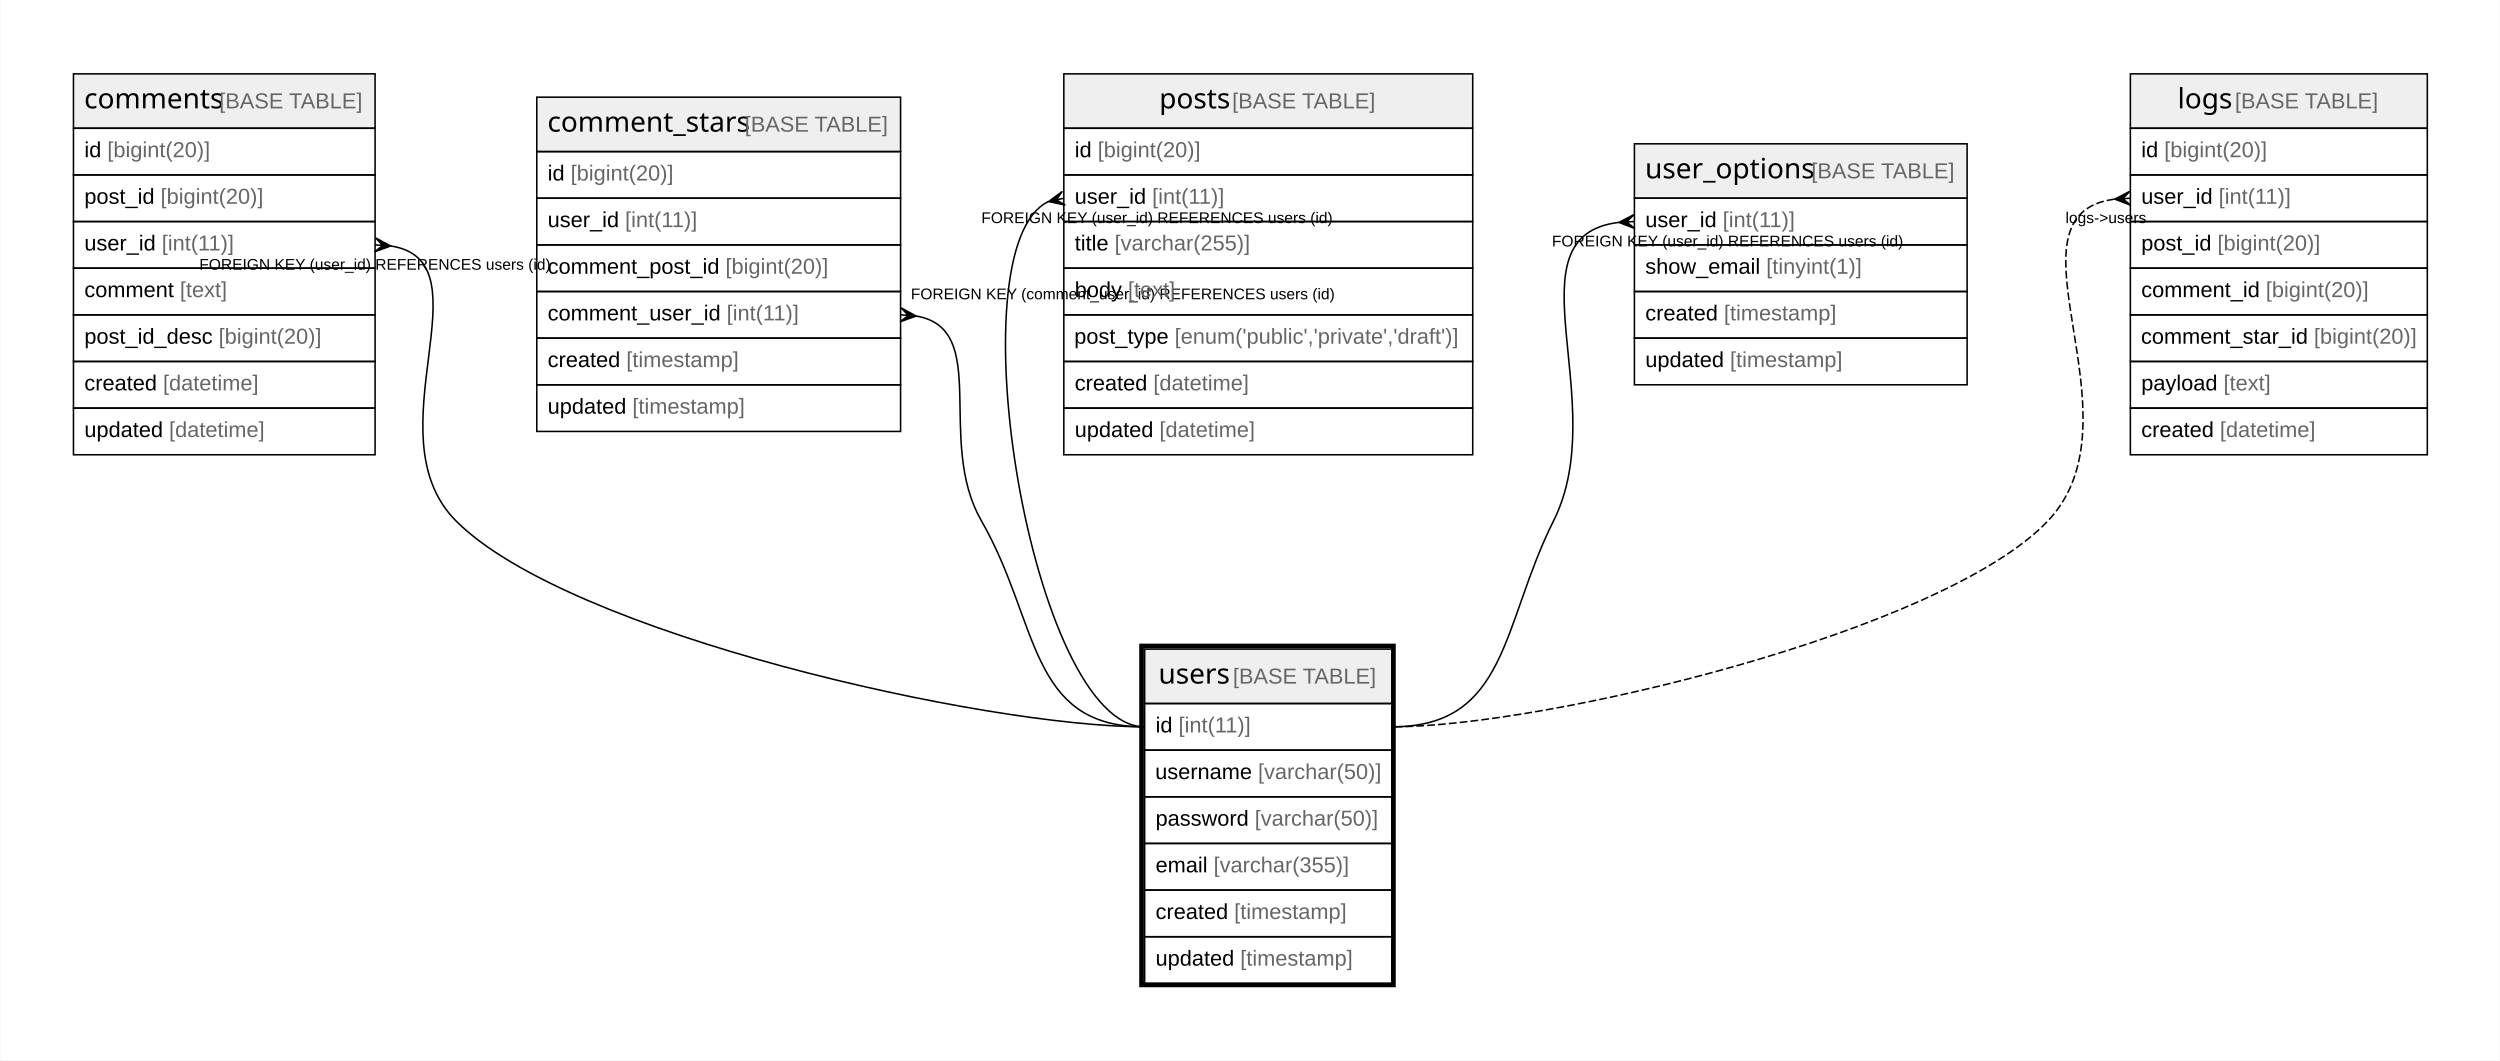
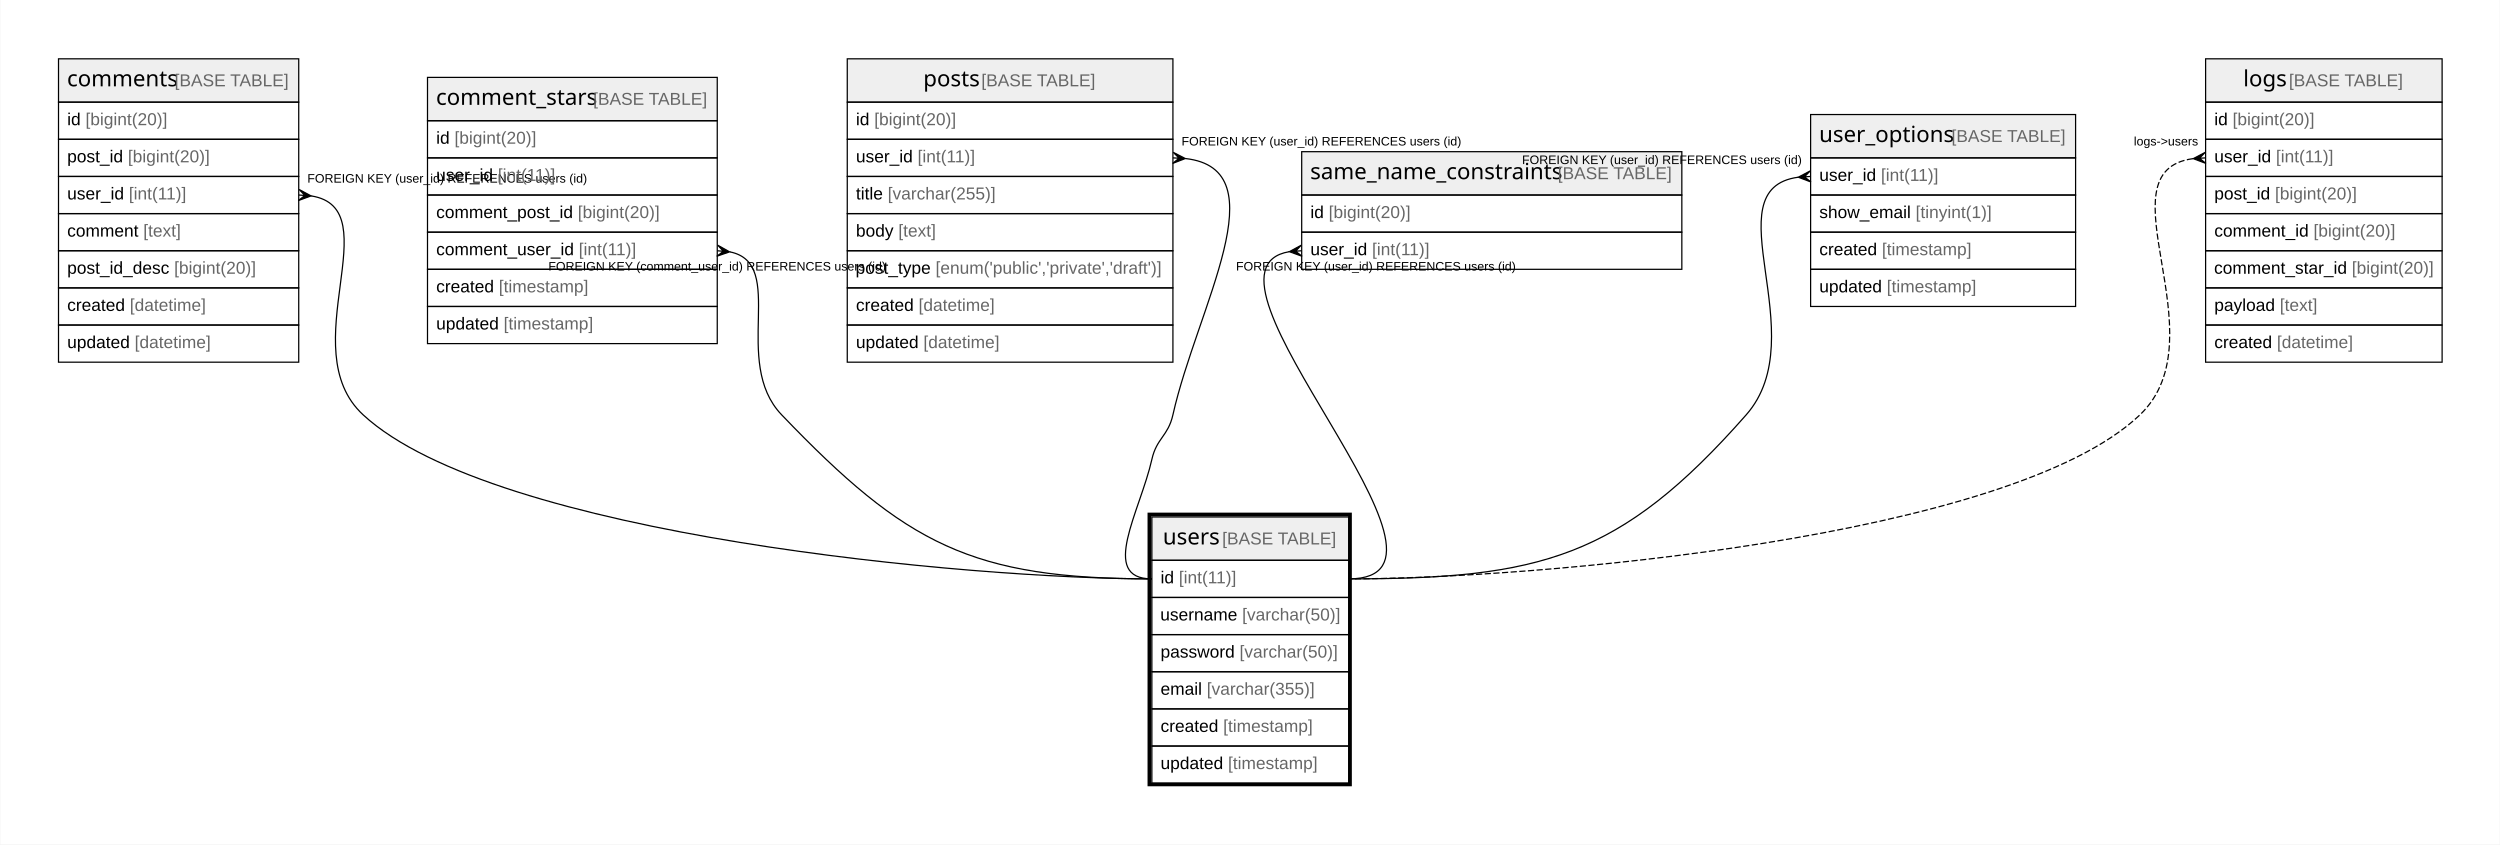
- <svg xmlns="http://www.w3.org/2000/svg" width="1608pt" height="682pt" viewBox="0.00 0.00 1607.50 682.00">
+ <svg xmlns="http://www.w3.org/2000/svg" width="2019pt" height="682pt" viewBox="0.00 0.00 2018.50 682.00">
  <g id="graph0" class="graph" transform="scale(1 1) rotate(0) translate(4 678)">
-     <polygon fill="#ffffff" stroke="transparent" points="-4,4 -4,-678 1603.5,-678 1603.5,4 -4,4" />
+     <polygon fill="#ffffff" stroke="transparent" points="-4,4 -4,-678 2014.5,-678 2014.5,4 -4,4" />
    <g id="node1" class="node">
-       <polygon fill="#efefef" stroke="transparent" points="732,-225.5 732,-260.5 891,-260.5 891,-225.5 732,-225.5" />
-       <polygon fill="none" stroke="#000000" points="732,-225.5 732,-260.5 891,-260.5 891,-225.5 732,-225.5" />
-       <text text-anchor="start" x="740.871" y="-238.3" font-family="Arial Bold" font-size="18.00" fill="#000000">users</text>
-       <text text-anchor="start" x="784.875" y="-238.3" font-family="Arial" font-size="14.00" fill="#000000"> </text>
-       <text text-anchor="start" x="788.766" y="-238.3" font-family="Arial" font-size="14.00" fill="#666666">[BASE TABLE]</text>
-       <polygon fill="none" stroke="#000000" points="732,-195.5 732,-225.5 891,-225.5 891,-195.5 732,-195.5" />
-       <text text-anchor="start" x="739" y="-206.9" font-family="Arial" font-size="14.00" fill="#000000">id </text>
-       <text text-anchor="start" x="753.78" y="-206.9" font-family="Arial" font-size="14.00" fill="#666666">[int(11)]</text>
-       <polygon fill="none" stroke="#000000" points="732,-165.5 732,-195.5 891,-195.5 891,-165.5 732,-165.5" />
-       <text text-anchor="start" x="738.769" y="-176.9" font-family="Arial" font-size="14.00" fill="#000000">username </text>
-       <text text-anchor="start" x="804.894" y="-176.9" font-family="Arial" font-size="14.00" fill="#666666">[varchar(50)]</text>
-       <polygon fill="none" stroke="#000000" points="732,-135.5 732,-165.5 891,-165.5 891,-135.5 732,-135.5" />
-       <text text-anchor="start" x="739" y="-146.9" font-family="Arial" font-size="14.00" fill="#000000">password </text>
-       <text text-anchor="start" x="802.788" y="-146.9" font-family="Arial" font-size="14.00" fill="#666666">[varchar(50)]</text>
-       <polygon fill="none" stroke="#000000" points="732,-105.5 732,-135.5 891,-135.5 891,-105.5 732,-105.5" />
-       <text text-anchor="start" x="739" y="-116.9" font-family="Arial" font-size="14.00" fill="#000000">email </text>
-       <text text-anchor="start" x="776.33" y="-116.9" font-family="Arial" font-size="14.00" fill="#666666">[varchar(355)]</text>
-       <polygon fill="none" stroke="#000000" points="732,-75.5 732,-105.5 891,-105.5 891,-75.5 732,-75.5" />
-       <text text-anchor="start" x="739" y="-86.9" font-family="Arial" font-size="14.00" fill="#000000">created </text>
-       <text text-anchor="start" x="789.572" y="-86.9" font-family="Arial" font-size="14.00" fill="#666666">[timestamp]</text>
-       <polygon fill="none" stroke="#000000" points="732,-45.5 732,-75.5 891,-75.5 891,-45.5 732,-45.5" />
-       <text text-anchor="start" x="739" y="-56.9" font-family="Arial" font-size="14.00" fill="#000000">updated </text>
-       <text text-anchor="start" x="793.477" y="-56.9" font-family="Arial" font-size="14.00" fill="#666666">[timestamp]</text>
-       <polygon fill="none" stroke="#000000" stroke-width="3" points="730,-44.5 730,-262.5 892,-262.5 892,-44.5 730,-44.5" />
+       <polygon fill="#efefef" stroke="transparent" points="926,-225.5 926,-260.5 1085,-260.5 1085,-225.5 926,-225.5" />
+       <polygon fill="none" stroke="#000000" points="926,-225.5 926,-260.5 1085,-260.5 1085,-225.5 926,-225.5" />
+       <text text-anchor="start" x="934.871" y="-238.3" font-family="Arial Bold" font-size="18.00" fill="#000000">users</text>
+       <text text-anchor="start" x="978.875" y="-238.3" font-family="Arial" font-size="14.00" fill="#000000"> </text>
+       <text text-anchor="start" x="982.766" y="-238.3" font-family="Arial" font-size="14.00" fill="#666666">[BASE TABLE]</text>
+       <polygon fill="none" stroke="#000000" points="926,-195.5 926,-225.5 1085,-225.5 1085,-195.5 926,-195.5" />
+       <text text-anchor="start" x="933" y="-206.9" font-family="Arial" font-size="14.00" fill="#000000">id </text>
+       <text text-anchor="start" x="947.78" y="-206.9" font-family="Arial" font-size="14.00" fill="#666666">[int(11)]</text>
+       <polygon fill="none" stroke="#000000" points="926,-165.5 926,-195.5 1085,-195.5 1085,-165.5 926,-165.5" />
+       <text text-anchor="start" x="932.769" y="-176.9" font-family="Arial" font-size="14.00" fill="#000000">username </text>
+       <text text-anchor="start" x="998.894" y="-176.9" font-family="Arial" font-size="14.00" fill="#666666">[varchar(50)]</text>
+       <polygon fill="none" stroke="#000000" points="926,-135.5 926,-165.5 1085,-165.5 1085,-135.5 926,-135.5" />
+       <text text-anchor="start" x="933" y="-146.9" font-family="Arial" font-size="14.00" fill="#000000">password </text>
+       <text text-anchor="start" x="996.788" y="-146.9" font-family="Arial" font-size="14.00" fill="#666666">[varchar(50)]</text>
+       <polygon fill="none" stroke="#000000" points="926,-105.5 926,-135.5 1085,-135.5 1085,-105.5 926,-105.5" />
+       <text text-anchor="start" x="933" y="-116.9" font-family="Arial" font-size="14.00" fill="#000000">email </text>
+       <text text-anchor="start" x="970.33" y="-116.9" font-family="Arial" font-size="14.00" fill="#666666">[varchar(355)]</text>
+       <polygon fill="none" stroke="#000000" points="926,-75.5 926,-105.5 1085,-105.5 1085,-75.5 926,-75.5" />
+       <text text-anchor="start" x="933" y="-86.9" font-family="Arial" font-size="14.00" fill="#000000">created </text>
+       <text text-anchor="start" x="983.572" y="-86.9" font-family="Arial" font-size="14.00" fill="#666666">[timestamp]</text>
+       <polygon fill="none" stroke="#000000" points="926,-45.5 926,-75.5 1085,-75.5 1085,-45.5 926,-45.5" />
+       <text text-anchor="start" x="933" y="-56.9" font-family="Arial" font-size="14.00" fill="#000000">updated </text>
+       <text text-anchor="start" x="987.477" y="-56.9" font-family="Arial" font-size="14.00" fill="#666666">[timestamp]</text>
+       <polygon fill="none" stroke="#000000" stroke-width="3" points="924,-44.5 924,-262.5 1086,-262.5 1086,-44.5 924,-44.5" />
    </g>
    <g id="node2" class="node">
      <polygon fill="#efefef" stroke="transparent" points="43,-595.5 43,-630.5 237,-630.5 237,-595.5 43,-595.5" />
      <polygon fill="none" stroke="#000000" points="43,-595.5 43,-630.5 237,-630.5 237,-595.5 43,-595.5" />
      <text text-anchor="start" x="49.87" y="-608.3" font-family="Arial Bold" font-size="18.00" fill="#000000">comments</text>
      <text text-anchor="start" x="132.876" y="-608.3" font-family="Arial" font-size="14.00" fill="#000000"> </text>
      <text text-anchor="start" x="136.766" y="-608.3" font-family="Arial" font-size="14.00" fill="#666666">[BASE TABLE]</text>
      <polygon fill="none" stroke="#000000" points="43,-565.5 43,-595.5 237,-595.5 237,-565.5 43,-565.5" />
      <text text-anchor="start" x="50" y="-576.9" font-family="Arial" font-size="14.00" fill="#000000">id </text>
      <text text-anchor="start" x="64.78" y="-576.9" font-family="Arial" font-size="14.00" fill="#666666">[bigint(20)]</text>
      <polygon fill="none" stroke="#000000" points="43,-535.5 43,-565.5 237,-565.5 237,-535.5 43,-535.5" />
      <text text-anchor="start" x="50" y="-546.9" font-family="Arial" font-size="14.00" fill="#000000">post_id </text>
      <text text-anchor="start" x="99.018" y="-546.9" font-family="Arial" font-size="14.00" fill="#666666">[bigint(20)]</text>
      <polygon fill="none" stroke="#000000" points="43,-505.5 43,-535.5 237,-535.5 237,-505.5 43,-505.5" />
      <text text-anchor="start" x="50" y="-516.9" font-family="Arial" font-size="14.00" fill="#000000">user_id </text>
      <text text-anchor="start" x="99.788" y="-516.9" font-family="Arial" font-size="14.00" fill="#666666">[int(11)]</text>
      <polygon fill="none" stroke="#000000" points="43,-475.5 43,-505.5 237,-505.5 237,-475.5 43,-475.5" />
      <text text-anchor="start" x="50" y="-486.9" font-family="Arial" font-size="14.00" fill="#000000">comment </text>
      <text text-anchor="start" x="111.45" y="-486.9" font-family="Arial" font-size="14.00" fill="#666666">[text]</text>
      <polygon fill="none" stroke="#000000" points="43,-445.5 43,-475.5 237,-475.5 237,-445.5 43,-445.5" />
      <text text-anchor="start" x="50" y="-456.9" font-family="Arial" font-size="14.00" fill="#000000">post_id_desc </text>
      <text text-anchor="start" x="136.366" y="-456.9" font-family="Arial" font-size="14.00" fill="#666666">[bigint(20)]</text>
      <polygon fill="none" stroke="#000000" points="43,-415.5 43,-445.5 237,-445.5 237,-415.5 43,-415.5" />
      <text text-anchor="start" x="50" y="-426.9" font-family="Arial" font-size="14.00" fill="#000000">created </text>
      <text text-anchor="start" x="100.572" y="-426.9" font-family="Arial" font-size="14.00" fill="#666666">[datetime]</text>
      <polygon fill="none" stroke="#000000" points="43,-385.5 43,-415.5 237,-415.5 237,-385.5 43,-385.5" />
      <text text-anchor="start" x="50" y="-396.9" font-family="Arial" font-size="14.00" fill="#000000">updated </text>
      <text text-anchor="start" x="104.477" y="-396.9" font-family="Arial" font-size="14.00" fill="#666666">[datetime]</text>
    </g>
    <g id="edge1" class="edge">
-       <path fill="none" stroke="#000000" d="M247.076,-519.795C311.578,-509.913 233.641,-398.673 289,-343 361.452,-270.137 629.246,-210.5 732,-210.5" />
-       <polygon fill="#000000" stroke="#000000" points="246.976,-519.802 236.686,-516.011 241.988,-520.151 237,-520.5 237,-520.5 237,-520.5 241.988,-520.151 237.314,-524.989 246.976,-519.802 246.976,-519.802" />
-       <text text-anchor="start" x="123.945" y="-504.5" font-family="Arial" font-size="10.00" fill="#000000">FOREIGN KEY (user_id) REFERENCES users (id)</text>
+       <path fill="none" stroke="#000000" d="M247.061,-519.78C311.369,-509.695 231.311,-396.255 289,-343 395.239,-244.928 781.415,-210.5 926,-210.5" />
+       <polygon fill="#000000" stroke="#000000" points="246.975,-519.786 236.679,-516.011 241.987,-520.143 237,-520.5 237,-520.5 237,-520.5 241.987,-520.143 237.321,-524.989 246.975,-519.786 246.975,-519.786" />
+       <text text-anchor="start" x="243.945" y="-530.5" font-family="Arial" font-size="10.00" fill="#000000">FOREIGN KEY (user_id) REFERENCES users (id)</text>
    </g>
    <g id="node3" class="node">
      <polygon fill="#efefef" stroke="transparent" points="341,-580.5 341,-615.5 575,-615.5 575,-580.5 341,-580.5" />
      <polygon fill="none" stroke="#000000" points="341,-580.5 341,-615.5 575,-615.5 575,-580.5 341,-580.5" />
      <text text-anchor="start" x="347.867" y="-593.3" font-family="Arial Bold" font-size="18.00" fill="#000000">comment_stars</text>
      <text text-anchor="start" x="470.879" y="-593.3" font-family="Arial" font-size="14.00" fill="#000000"> </text>
      <text text-anchor="start" x="474.77" y="-593.3" font-family="Arial" font-size="14.00" fill="#666666">[BASE TABLE]</text>
      <polygon fill="none" stroke="#000000" points="341,-550.5 341,-580.5 575,-580.5 575,-550.5 341,-550.5" />
      <text text-anchor="start" x="348" y="-561.9" font-family="Arial" font-size="14.00" fill="#000000">id </text>
      <text text-anchor="start" x="362.78" y="-561.9" font-family="Arial" font-size="14.00" fill="#666666">[bigint(20)]</text>
      <polygon fill="none" stroke="#000000" points="341,-520.5 341,-550.5 575,-550.5 575,-520.5 341,-520.5" />
      <text text-anchor="start" x="348" y="-531.9" font-family="Arial" font-size="14.00" fill="#000000">user_id </text>
      <text text-anchor="start" x="397.788" y="-531.9" font-family="Arial" font-size="14.00" fill="#666666">[int(11)]</text>
      <polygon fill="none" stroke="#000000" points="341,-490.5 341,-520.5 575,-520.5 575,-490.5 341,-490.5" />
      <text text-anchor="start" x="348" y="-501.9" font-family="Arial" font-size="14.00" fill="#000000">comment_post_id </text>
      <text text-anchor="start" x="462.36" y="-501.9" font-family="Arial" font-size="14.00" fill="#666666">[bigint(20)]</text>
      <polygon fill="none" stroke="#000000" points="341,-460.5 341,-490.5 575,-490.5 575,-460.5 341,-460.5" />
      <text text-anchor="start" x="348" y="-471.9" font-family="Arial" font-size="14.00" fill="#000000">comment_user_id </text>
      <text text-anchor="start" x="463.13" y="-471.9" font-family="Arial" font-size="14.00" fill="#666666">[int(11)]</text>
      <polygon fill="none" stroke="#000000" points="341,-430.5 341,-460.5 575,-460.5 575,-430.5 341,-430.5" />
      <text text-anchor="start" x="348" y="-441.9" font-family="Arial" font-size="14.00" fill="#000000">created </text>
      <text text-anchor="start" x="398.572" y="-441.9" font-family="Arial" font-size="14.00" fill="#666666">[timestamp]</text>
      <polygon fill="none" stroke="#000000" points="341,-400.5 341,-430.5 575,-430.5 575,-400.5 341,-400.5" />
      <text text-anchor="start" x="348" y="-411.9" font-family="Arial" font-size="14.00" fill="#000000">updated </text>
      <text text-anchor="start" x="402.477" y="-411.9" font-family="Arial" font-size="14.00" fill="#666666">[timestamp]</text>
    </g>
    <g id="edge2" class="edge">
-       <path fill="none" stroke="#000000" d="M585.064,-474.72C633.5,-466.477 597.302,-394.622 627,-343 664.468,-277.871 656.862,-210.5 732,-210.5" />
-       <polygon fill="#000000" stroke="#000000" points="584.97,-474.728 574.652,-471.013 579.985,-475.114 575,-475.5 575,-475.5 575,-475.5 579.985,-475.114 575.348,-479.987 584.97,-474.728 584.97,-474.728" />
-       <text text-anchor="start" x="581.609" y="-485.5" font-family="Arial" font-size="10.00" fill="#000000">FOREIGN KEY (comment_user_id) REFERENCES users (id)</text>
+       <path fill="none" stroke="#000000" d="M585.238,-474.574C631.961,-465.138 585.892,-385.921 627,-343 727.538,-238.027 780.648,-210.5 926,-210.5" />
+       <polygon fill="#000000" stroke="#000000" points="584.959,-474.599 574.595,-471.018 579.98,-475.049 575,-475.5 575,-475.5 575,-475.5 579.98,-475.049 575.405,-479.982 584.959,-474.599 584.959,-474.599" />
+       <text text-anchor="start" x="438.608" y="-459.5" font-family="Arial" font-size="10.00" fill="#000000">FOREIGN KEY (comment_user_id) REFERENCES users (id)</text>
    </g>
    <g id="node4" class="node">
      <polygon fill="#efefef" stroke="transparent" points="680,-595.5 680,-630.5 943,-630.5 943,-595.5 680,-595.5" />
      <polygon fill="none" stroke="#000000" points="680,-595.5 680,-630.5 943,-630.5 943,-595.5 680,-595.5" />
      <text text-anchor="start" x="741.366" y="-608.3" font-family="Arial Bold" font-size="18.00" fill="#000000">posts</text>
      <text text-anchor="start" x="784.38" y="-608.3" font-family="Arial" font-size="14.00" fill="#000000"> </text>
      <text text-anchor="start" x="788.271" y="-608.3" font-family="Arial" font-size="14.00" fill="#666666">[BASE TABLE]</text>
      <polygon fill="none" stroke="#000000" points="680,-565.5 680,-595.5 943,-595.5 943,-565.5 680,-565.5" />
      <text text-anchor="start" x="687" y="-576.9" font-family="Arial" font-size="14.00" fill="#000000">id </text>
      <text text-anchor="start" x="701.78" y="-576.9" font-family="Arial" font-size="14.00" fill="#666666">[bigint(20)]</text>
      <polygon fill="none" stroke="#000000" points="680,-535.5 680,-565.5 943,-565.5 943,-535.5 680,-535.5" />
      <text text-anchor="start" x="687" y="-546.9" font-family="Arial" font-size="14.00" fill="#000000">user_id </text>
      <text text-anchor="start" x="736.788" y="-546.9" font-family="Arial" font-size="14.00" fill="#666666">[int(11)]</text>
      <polygon fill="none" stroke="#000000" points="680,-505.5 680,-535.5 943,-535.5 943,-505.5 680,-505.5" />
      <text text-anchor="start" x="687" y="-516.9" font-family="Arial" font-size="14.00" fill="#000000">title </text>
      <text text-anchor="start" x="712.668" y="-516.9" font-family="Arial" font-size="14.00" fill="#666666">[varchar(255)]</text>
      <polygon fill="none" stroke="#000000" points="680,-475.5 680,-505.5 943,-505.5 943,-475.5 680,-475.5" />
      <text text-anchor="start" x="687" y="-486.9" font-family="Arial" font-size="14.00" fill="#000000">body </text>
      <text text-anchor="start" x="721.238" y="-486.9" font-family="Arial" font-size="14.00" fill="#666666">[text]</text>
      <polygon fill="none" stroke="#000000" points="680,-445.5 680,-475.5 943,-475.5 943,-445.5 680,-445.5" />
      <text text-anchor="start" x="686.697" y="-456.9" font-family="Arial" font-size="14.00" fill="#000000">post_type </text>
      <text text-anchor="start" x="751.282" y="-456.9" font-family="Arial" font-size="14.00" fill="#666666">[enum('public','private','draft')]</text>
      <polygon fill="none" stroke="#000000" points="680,-415.5 680,-445.5 943,-445.5 943,-415.5 680,-415.5" />
      <text text-anchor="start" x="687" y="-426.9" font-family="Arial" font-size="14.00" fill="#000000">created </text>
      <text text-anchor="start" x="737.572" y="-426.9" font-family="Arial" font-size="14.00" fill="#666666">[datetime]</text>
      <polygon fill="none" stroke="#000000" points="680,-385.5 680,-415.5 943,-415.5 943,-385.5 680,-385.5" />
      <text text-anchor="start" x="687" y="-396.9" font-family="Arial" font-size="14.00" fill="#000000">updated </text>
      <text text-anchor="start" x="741.477" y="-396.9" font-family="Arial" font-size="14.00" fill="#666666">[datetime]</text>
    </g>
    <g id="edge3" class="edge">
-       <path fill="none" stroke="#000000" d="M670.087,-548.329C608.495,-519.372 659.149,-210.5 732,-210.5" />
-       <polygon fill="#000000" stroke="#000000" points="670.232,-548.36 679.037,-554.896 675.116,-549.43 680,-550.5 680,-550.5 680,-550.5 675.116,-549.43 680.963,-546.104 670.232,-548.36 670.232,-548.36" />
-       <text text-anchor="start" x="626.945" y="-534.5" font-family="Arial" font-size="10.00" fill="#000000">FOREIGN KEY (user_id) REFERENCES users (id)</text>
+       <path fill="none" stroke="#000000" d="M953.068,-549.971C1029.673,-541.361 962.39,-429.472 943,-343 939.128,-325.735 929.872,-324.265 926,-307 916.616,-265.15 883.111,-210.5 926,-210.5" />
+       <polygon fill="#000000" stroke="#000000" points="952.986,-549.975 942.764,-546.006 947.993,-550.237 943,-550.5 943,-550.5 943,-550.5 947.993,-550.237 943.236,-554.994 952.986,-549.975 952.986,-549.975" />
+       <text text-anchor="start" x="949.945" y="-560.5" font-family="Arial" font-size="10.00" fill="#000000">FOREIGN KEY (user_id) REFERENCES users (id)</text>
    </g>
    <g id="node5" class="node">
-       <polygon fill="#efefef" stroke="transparent" points="1047,-550.5 1047,-585.5 1261,-585.5 1261,-550.5 1047,-550.5" />
-       <polygon fill="none" stroke="#000000" points="1047,-550.5 1047,-585.5 1261,-585.5 1261,-550.5 1047,-550.5" />
-       <text text-anchor="start" x="1053.857" y="-563.3" font-family="Arial Bold" font-size="18.00" fill="#000000">user_options</text>
-       <text text-anchor="start" x="1156.889" y="-563.3" font-family="Arial" font-size="14.00" fill="#000000"> </text>
-       <text text-anchor="start" x="1160.78" y="-563.3" font-family="Arial" font-size="14.00" fill="#666666">[BASE TABLE]</text>
-       <polygon fill="none" stroke="#000000" points="1047,-520.5 1047,-550.5 1261,-550.5 1261,-520.5 1047,-520.5" />
-       <text text-anchor="start" x="1054" y="-531.9" font-family="Arial" font-size="14.00" fill="#000000">user_id </text>
-       <text text-anchor="start" x="1103.788" y="-531.9" font-family="Arial" font-size="14.00" fill="#666666">[int(11)]</text>
-       <polygon fill="none" stroke="#000000" points="1047,-490.5 1047,-520.5 1261,-520.5 1261,-490.5 1047,-490.5" />
-       <text text-anchor="start" x="1054" y="-501.9" font-family="Arial" font-size="14.00" fill="#000000">show_email </text>
-       <text text-anchor="start" x="1131.784" y="-501.9" font-family="Arial" font-size="14.00" fill="#666666">[tinyint(1)]</text>
-       <polygon fill="none" stroke="#000000" points="1047,-460.5 1047,-490.5 1261,-490.5 1261,-460.5 1047,-460.5" />
-       <text text-anchor="start" x="1054" y="-471.9" font-family="Arial" font-size="14.00" fill="#000000">created </text>
-       <text text-anchor="start" x="1104.572" y="-471.9" font-family="Arial" font-size="14.00" fill="#666666">[timestamp]</text>
-       <polygon fill="none" stroke="#000000" points="1047,-430.5 1047,-460.5 1261,-460.5 1261,-430.5 1047,-430.5" />
-       <text text-anchor="start" x="1054" y="-441.9" font-family="Arial" font-size="14.00" fill="#000000">updated </text>
-       <text text-anchor="start" x="1108.477" y="-441.9" font-family="Arial" font-size="14.00" fill="#666666">[timestamp]</text>
+       <polygon fill="#efefef" stroke="transparent" points="1047,-520.5 1047,-555.5 1354,-555.5 1354,-520.5 1047,-520.5" />
+       <polygon fill="none" stroke="#000000" points="1047,-520.5 1047,-555.5 1354,-555.5 1354,-520.5 1047,-520.5" />
+       <text text-anchor="start" x="1053.851" y="-533.3" font-family="Arial Bold" font-size="18.00" fill="#000000">same_name_constraints</text>
+       <text text-anchor="start" x="1249.895" y="-533.3" font-family="Arial" font-size="14.00" fill="#000000"> </text>
+       <text text-anchor="start" x="1253.785" y="-533.3" font-family="Arial" font-size="14.00" fill="#666666">[BASE TABLE]</text>
+       <polygon fill="none" stroke="#000000" points="1047,-490.5 1047,-520.5 1354,-520.5 1354,-490.5 1047,-490.5" />
+       <text text-anchor="start" x="1054" y="-501.9" font-family="Arial" font-size="14.00" fill="#000000">id </text>
+       <text text-anchor="start" x="1068.78" y="-501.9" font-family="Arial" font-size="14.00" fill="#666666">[bigint(20)]</text>
+       <polygon fill="none" stroke="#000000" points="1047,-460.5 1047,-490.5 1354,-490.5 1354,-460.5 1047,-460.5" />
+       <text text-anchor="start" x="1054" y="-471.9" font-family="Arial" font-size="14.00" fill="#000000">user_id </text>
+       <text text-anchor="start" x="1103.788" y="-471.9" font-family="Arial" font-size="14.00" fill="#666666">[int(11)]</text>
    </g>
    <g id="edge4" class="edge">
-       <path fill="none" stroke="#000000" d="M1036.908,-534.938C964.444,-526.265 1033.084,-418.977 995,-343 961.453,-276.075 965.862,-210.5 891,-210.5" />
-       <polygon fill="#000000" stroke="#000000" points="1037.015,-534.944 1046.75,-539.993 1042.008,-535.222 1047,-535.5 1047,-535.5 1047,-535.5 1042.008,-535.222 1047.25,-531.007 1037.015,-534.944 1037.015,-534.944" />
-       <text text-anchor="start" x="993.945" y="-519.5" font-family="Arial" font-size="10.00" fill="#000000">FOREIGN KEY (user_id) REFERENCES users (id)</text>
+       <path fill="none" stroke="#000000" d="M1036.978,-474.74C944.88,-459.196 1200.264,-210.5 1085,-210.5" />
+       <polygon fill="#000000" stroke="#000000" points="1037.029,-474.743 1046.66,-479.987 1042.014,-475.122 1047,-475.5 1047,-475.5 1047,-475.5 1042.014,-475.122 1047.34,-471.013 1037.029,-474.743 1037.029,-474.743" />
+       <text text-anchor="start" x="993.945" y="-459.5" font-family="Arial" font-size="10.00" fill="#000000">FOREIGN KEY (user_id) REFERENCES users (id)</text>
    </g>
    <g id="node6" class="node">
-       <polygon fill="#efefef" stroke="transparent" points="1366,-595.5 1366,-630.5 1557,-630.5 1557,-595.5 1366,-595.5" />
-       <polygon fill="none" stroke="#000000" points="1366,-595.5 1366,-630.5 1557,-630.5 1557,-595.5 1366,-595.5" />
-       <text text-anchor="start" x="1396.37" y="-608.3" font-family="Arial Bold" font-size="18.00" fill="#000000">logs</text>
-       <text text-anchor="start" x="1429.376" y="-608.3" font-family="Arial" font-size="14.00" fill="#000000"> </text>
-       <text text-anchor="start" x="1433.267" y="-608.3" font-family="Arial" font-size="14.00" fill="#666666">[BASE TABLE]</text>
-       <polygon fill="none" stroke="#000000" points="1366,-565.5 1366,-595.5 1557,-595.5 1557,-565.5 1366,-565.5" />
-       <text text-anchor="start" x="1373" y="-576.9" font-family="Arial" font-size="14.00" fill="#000000">id </text>
-       <text text-anchor="start" x="1387.78" y="-576.9" font-family="Arial" font-size="14.00" fill="#666666">[bigint(20)]</text>
-       <polygon fill="none" stroke="#000000" points="1366,-535.5 1366,-565.5 1557,-565.5 1557,-535.5 1366,-535.5" />
-       <text text-anchor="start" x="1373" y="-546.9" font-family="Arial" font-size="14.00" fill="#000000">user_id </text>
-       <text text-anchor="start" x="1422.788" y="-546.9" font-family="Arial" font-size="14.00" fill="#666666">[int(11)]</text>
-       <polygon fill="none" stroke="#000000" points="1366,-505.5 1366,-535.5 1557,-535.5 1557,-505.5 1366,-505.5" />
-       <text text-anchor="start" x="1373" y="-516.9" font-family="Arial" font-size="14.00" fill="#000000">post_id </text>
-       <text text-anchor="start" x="1422.018" y="-516.9" font-family="Arial" font-size="14.00" fill="#666666">[bigint(20)]</text>
-       <polygon fill="none" stroke="#000000" points="1366,-475.5 1366,-505.5 1557,-505.5 1557,-475.5 1366,-475.5" />
-       <text text-anchor="start" x="1373" y="-486.9" font-family="Arial" font-size="14.00" fill="#000000">comment_id </text>
-       <text text-anchor="start" x="1453.122" y="-486.9" font-family="Arial" font-size="14.00" fill="#666666">[bigint(20)]</text>
-       <polygon fill="none" stroke="#000000" points="1366,-445.5 1366,-475.5 1557,-475.5 1557,-445.5 1366,-445.5" />
-       <text text-anchor="start" x="1372.821" y="-456.9" font-family="Arial" font-size="14.00" fill="#000000">comment_star_id </text>
-       <text text-anchor="start" x="1484.06" y="-456.9" font-family="Arial" font-size="14.00" fill="#666666">[bigint(20)]</text>
-       <polygon fill="none" stroke="#000000" points="1366,-415.5 1366,-445.5 1557,-445.5 1557,-415.5 1366,-415.5" />
-       <text text-anchor="start" x="1373" y="-426.9" font-family="Arial" font-size="14.00" fill="#000000">payload </text>
-       <text text-anchor="start" x="1425.91" y="-426.9" font-family="Arial" font-size="14.00" fill="#666666">[text]</text>
-       <polygon fill="none" stroke="#000000" points="1366,-385.5 1366,-415.5 1557,-415.5 1557,-385.5 1366,-385.5" />
-       <text text-anchor="start" x="1373" y="-396.9" font-family="Arial" font-size="14.00" fill="#000000">created </text>
-       <text text-anchor="start" x="1423.572" y="-396.9" font-family="Arial" font-size="14.00" fill="#666666">[datetime]</text>
+       <polygon fill="#efefef" stroke="transparent" points="1458,-550.5 1458,-585.5 1672,-585.5 1672,-550.5 1458,-550.5" />
+       <polygon fill="none" stroke="#000000" points="1458,-550.5 1458,-585.5 1672,-585.5 1672,-550.5 1458,-550.5" />
+       <text text-anchor="start" x="1464.857" y="-563.3" font-family="Arial Bold" font-size="18.00" fill="#000000">user_options</text>
+       <text text-anchor="start" x="1567.889" y="-563.3" font-family="Arial" font-size="14.00" fill="#000000"> </text>
+       <text text-anchor="start" x="1571.78" y="-563.3" font-family="Arial" font-size="14.00" fill="#666666">[BASE TABLE]</text>
+       <polygon fill="none" stroke="#000000" points="1458,-520.5 1458,-550.5 1672,-550.5 1672,-520.5 1458,-520.5" />
+       <text text-anchor="start" x="1465" y="-531.9" font-family="Arial" font-size="14.00" fill="#000000">user_id </text>
+       <text text-anchor="start" x="1514.788" y="-531.9" font-family="Arial" font-size="14.00" fill="#666666">[int(11)]</text>
+       <polygon fill="none" stroke="#000000" points="1458,-490.5 1458,-520.5 1672,-520.5 1672,-490.5 1458,-490.5" />
+       <text text-anchor="start" x="1465" y="-501.9" font-family="Arial" font-size="14.00" fill="#000000">show_email </text>
+       <text text-anchor="start" x="1542.784" y="-501.9" font-family="Arial" font-size="14.00" fill="#666666">[tinyint(1)]</text>
+       <polygon fill="none" stroke="#000000" points="1458,-460.5 1458,-490.5 1672,-490.5 1672,-460.5 1458,-460.5" />
+       <text text-anchor="start" x="1465" y="-471.9" font-family="Arial" font-size="14.00" fill="#000000">created </text>
+       <text text-anchor="start" x="1515.572" y="-471.9" font-family="Arial" font-size="14.00" fill="#666666">[timestamp]</text>
+       <polygon fill="none" stroke="#000000" points="1458,-430.5 1458,-460.5 1672,-460.5 1672,-430.5 1458,-430.5" />
+       <text text-anchor="start" x="1465" y="-441.9" font-family="Arial" font-size="14.00" fill="#000000">updated </text>
+       <text text-anchor="start" x="1519.477" y="-441.9" font-family="Arial" font-size="14.00" fill="#666666">[timestamp]</text>
    </g>
    <g id="edge5" class="edge">
-       <path fill="none" stroke="#000000" stroke-dasharray="5,2" d="M1355.752,-549.879C1278.962,-539.793 1375.901,-409.403 1313,-343 1245.405,-271.641 989.292,-210.5 891,-210.5" />
-       <polygon fill="#000000" stroke="#000000" points="1356.018,-549.895 1365.728,-554.992 1361.009,-550.197 1366,-550.5 1366,-550.5 1366,-550.5 1361.009,-550.197 1366.272,-546.008 1356.018,-549.895 1356.018,-549.895" />
-       <text text-anchor="start" x="1324.274" y="-534.5" font-family="Arial" font-size="10.00" fill="#000000">logs-&gt;users</text>
+       <path fill="none" stroke="#000000" d="M1448,-534.877C1376.926,-525.267 1462.14,-406.805 1406,-343 1304.045,-227.125 1239.343,-210.5 1085,-210.5" />
+       <polygon fill="#000000" stroke="#000000" points="1448.019,-534.878 1457.72,-539.991 1453.01,-535.189 1458,-535.5 1458,-535.5 1458,-535.5 1453.01,-535.189 1458.28,-531.009 1448.019,-534.878 1448.019,-534.878" />
+       <text text-anchor="start" x="1224.945" y="-545.5" font-family="Arial" font-size="10.00" fill="#000000">FOREIGN KEY (user_id) REFERENCES users (id)</text>
+     </g>
+     <g id="node7" class="node">
+       <polygon fill="#efefef" stroke="transparent" points="1777,-595.5 1777,-630.5 1968,-630.5 1968,-595.5 1777,-595.5" />
+       <polygon fill="none" stroke="#000000" points="1777,-595.5 1777,-630.5 1968,-630.5 1968,-595.5 1777,-595.5" />
+       <text text-anchor="start" x="1807.37" y="-608.3" font-family="Arial Bold" font-size="18.00" fill="#000000">logs</text>
+       <text text-anchor="start" x="1840.376" y="-608.3" font-family="Arial" font-size="14.00" fill="#000000"> </text>
+       <text text-anchor="start" x="1844.267" y="-608.3" font-family="Arial" font-size="14.00" fill="#666666">[BASE TABLE]</text>
+       <polygon fill="none" stroke="#000000" points="1777,-565.5 1777,-595.5 1968,-595.5 1968,-565.5 1777,-565.5" />
+       <text text-anchor="start" x="1784" y="-576.9" font-family="Arial" font-size="14.00" fill="#000000">id </text>
+       <text text-anchor="start" x="1798.78" y="-576.9" font-family="Arial" font-size="14.00" fill="#666666">[bigint(20)]</text>
+       <polygon fill="none" stroke="#000000" points="1777,-535.5 1777,-565.5 1968,-565.5 1968,-535.5 1777,-535.5" />
+       <text text-anchor="start" x="1784" y="-546.9" font-family="Arial" font-size="14.00" fill="#000000">user_id </text>
+       <text text-anchor="start" x="1833.788" y="-546.9" font-family="Arial" font-size="14.00" fill="#666666">[int(11)]</text>
+       <polygon fill="none" stroke="#000000" points="1777,-505.5 1777,-535.5 1968,-535.5 1968,-505.5 1777,-505.5" />
+       <text text-anchor="start" x="1784" y="-516.9" font-family="Arial" font-size="14.00" fill="#000000">post_id </text>
+       <text text-anchor="start" x="1833.018" y="-516.9" font-family="Arial" font-size="14.00" fill="#666666">[bigint(20)]</text>
+       <polygon fill="none" stroke="#000000" points="1777,-475.5 1777,-505.5 1968,-505.5 1968,-475.5 1777,-475.5" />
+       <text text-anchor="start" x="1784" y="-486.9" font-family="Arial" font-size="14.00" fill="#000000">comment_id </text>
+       <text text-anchor="start" x="1864.122" y="-486.9" font-family="Arial" font-size="14.00" fill="#666666">[bigint(20)]</text>
+       <polygon fill="none" stroke="#000000" points="1777,-445.5 1777,-475.5 1968,-475.5 1968,-445.5 1777,-445.5" />
+       <text text-anchor="start" x="1783.821" y="-456.9" font-family="Arial" font-size="14.00" fill="#000000">comment_star_id </text>
+       <text text-anchor="start" x="1895.06" y="-456.9" font-family="Arial" font-size="14.00" fill="#666666">[bigint(20)]</text>
+       <polygon fill="none" stroke="#000000" points="1777,-415.5 1777,-445.5 1968,-445.5 1968,-415.5 1777,-415.5" />
+       <text text-anchor="start" x="1784" y="-426.9" font-family="Arial" font-size="14.00" fill="#000000">payload </text>
+       <text text-anchor="start" x="1836.91" y="-426.9" font-family="Arial" font-size="14.00" fill="#666666">[text]</text>
+       <polygon fill="none" stroke="#000000" points="1777,-385.5 1777,-415.5 1968,-415.5 1968,-385.5 1777,-385.5" />
+       <text text-anchor="start" x="1784" y="-396.9" font-family="Arial" font-size="14.00" fill="#000000">created </text>
+       <text text-anchor="start" x="1834.572" y="-396.9" font-family="Arial" font-size="14.00" fill="#666666">[datetime]</text>
+     </g>
+     <g id="edge6" class="edge">
+       <path fill="none" stroke="#000000" stroke-dasharray="5,2" d="M1766.767,-549.864C1690.215,-539.542 1790.134,-406.184 1724,-343 1619.143,-242.82 1230.021,-210.5 1085,-210.5" />
+       <polygon fill="#000000" stroke="#000000" points="1767.019,-549.88 1776.721,-554.991 1772.01,-550.19 1777,-550.5 1777,-550.5 1777,-550.5 1772.01,-550.19 1777.279,-546.009 1767.019,-549.88 1767.019,-549.88" />
+       <text text-anchor="start" x="1719.024" y="-560.5" font-family="Arial" font-size="10.00" fill="#000000">logs-&gt;users</text>
    </g>
  </g>
</svg>
